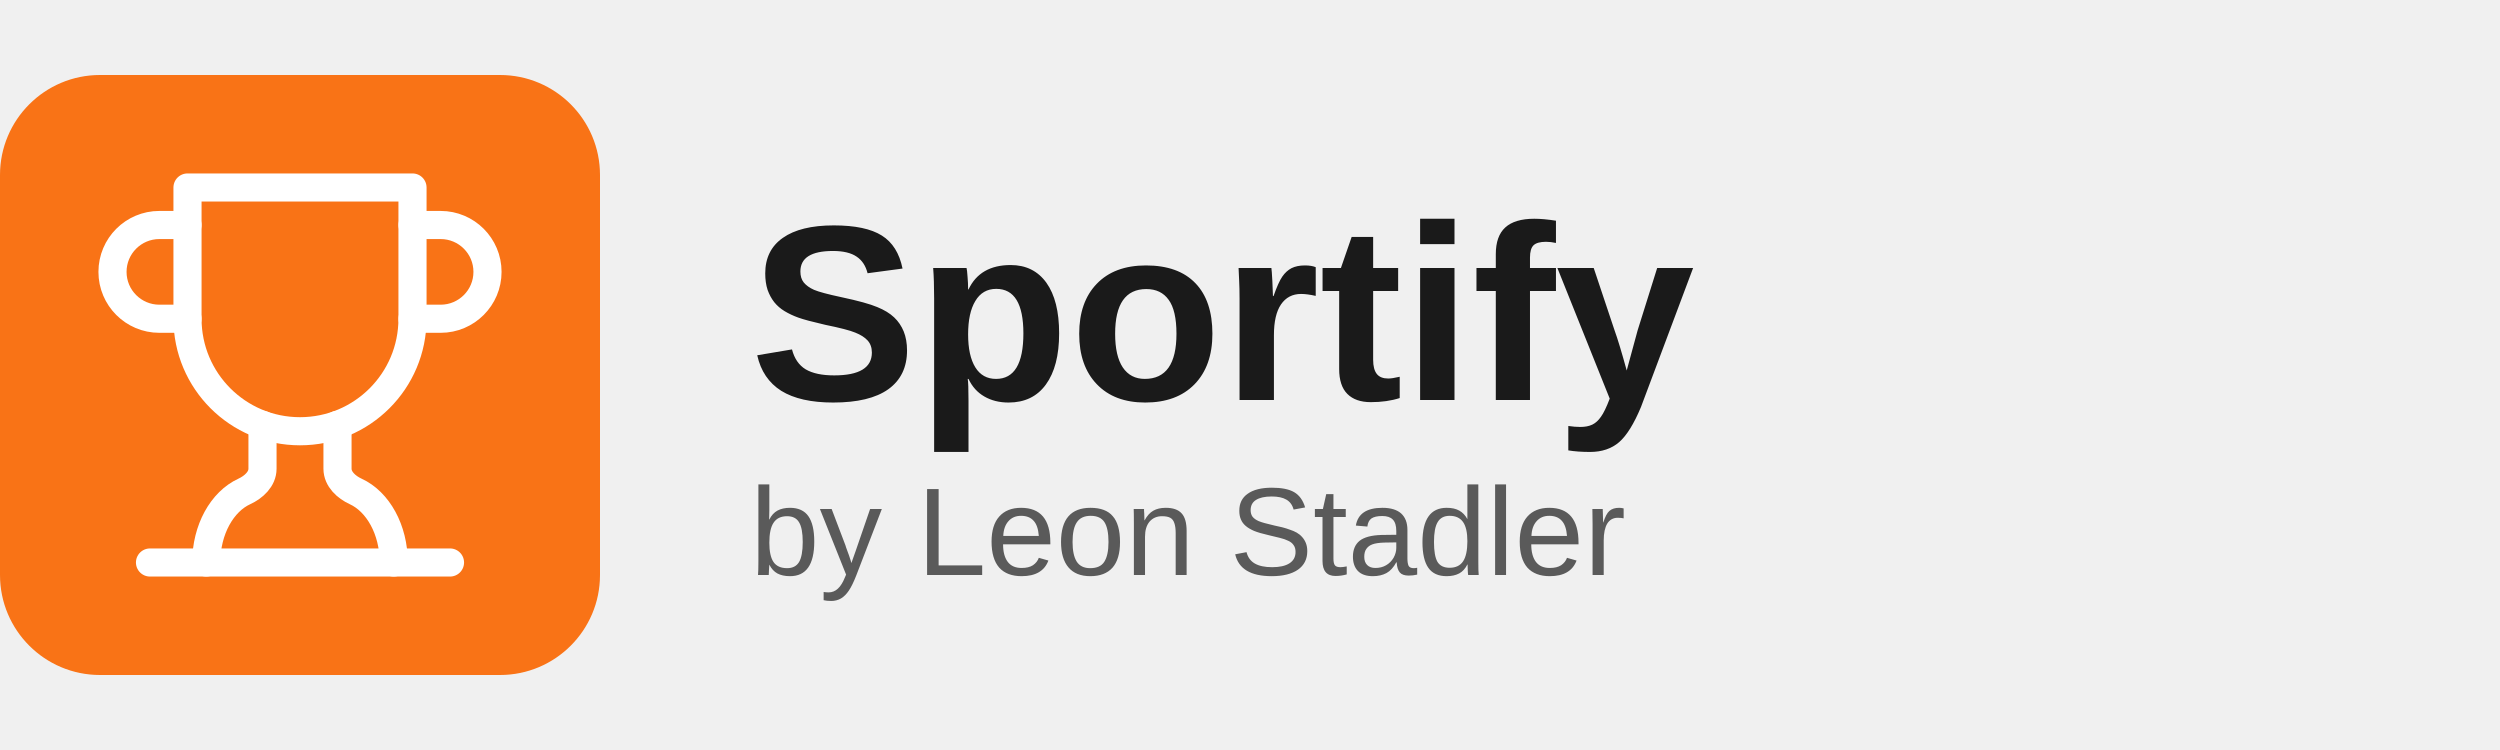
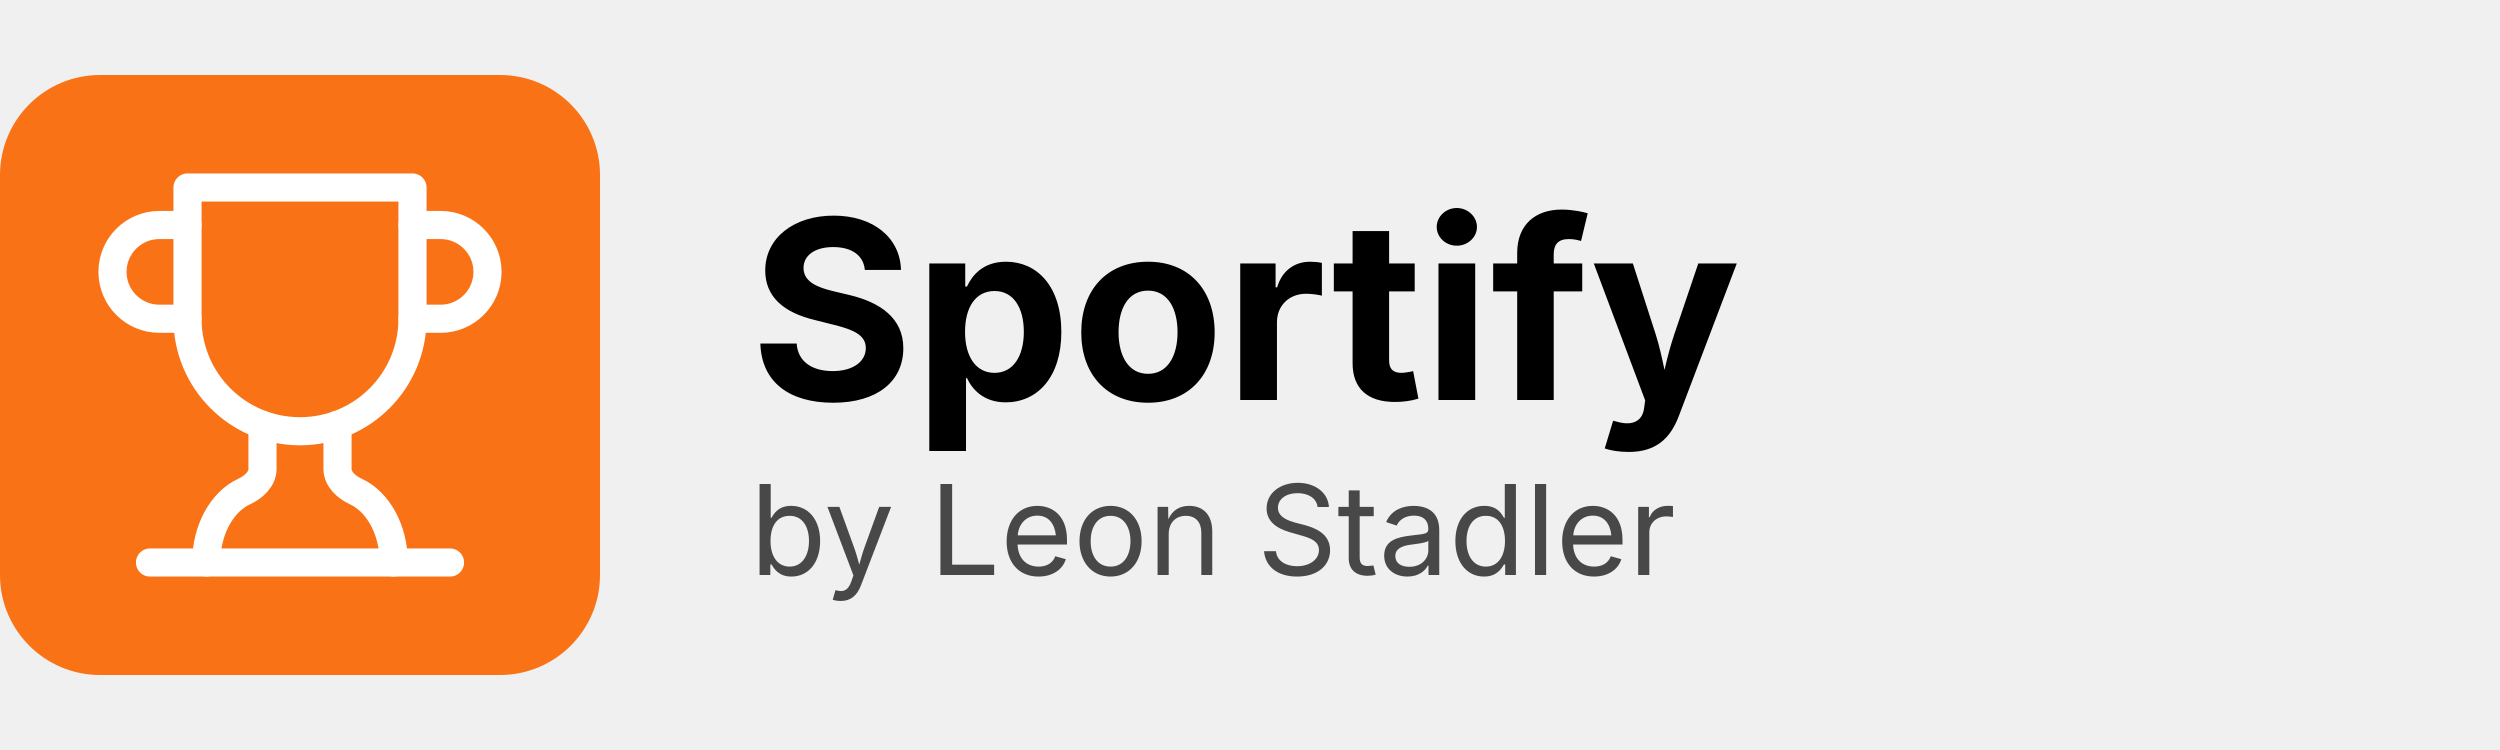
<svg xmlns="http://www.w3.org/2000/svg" width="200" height="60" viewBox="0 0 200 60">
  <defs>
    <style>
      .trophy-icon { fill: none; stroke: #FFFFFF; stroke-width: 1.5; stroke-linecap: round; stroke-linejoin: round; }
      
-       /* Light Mode (Default) - entspricht hsl(222.2 84% 4.9%) = #1a1a1a */
+       /* Verwende CSS-Variablen aus dem Design-System für automatische Theme-Unterstützung */
+       /* Fallback-Farben für den Fall, dass CSS-Variablen nicht verfügbar sind */
      .logo-text { 
-         font-family: system-ui, -apple-system, BlinkMacSystemFont, 'Segoe UI', Arial, sans-serif; 
-         font-weight: bold; 
-         fill: #1a1a1a; 
+         font-family: 'Inter', system-ui, -apple-system, BlinkMacSystemFont, 'Segoe UI', Arial, sans-serif; 
+         font-weight: 700; 
+         fill: hsl(var(--foreground, 222.2 84% 4.9%)); 
      }
      .logo-subtext { 
-         font-family: system-ui, -apple-system, BlinkMacSystemFont, 'Segoe UI', Arial, sans-serif; 
-         fill: #1a1a1a; 
+         font-family: 'Inter', system-ui, -apple-system, BlinkMacSystemFont, 'Segoe UI', Arial, sans-serif; 
+         fill: hsl(var(--foreground, 222.2 84% 4.9%)); 
        opacity: 0.7; 
      }
      
-       /* Dark Mode - entspricht hsl(210 20% 98%) = #f8fafc */
+       /* Dark Mode via prefers-color-scheme (für externe Verwendung) */
      @media (prefers-color-scheme: dark) {
        .logo-text { 
-           fill: #f8fafc; 
+           fill: hsl(var(--foreground, 210 20% 98%)); 
        }
        .logo-subtext { 
-           fill: #f8fafc; 
+           fill: hsl(var(--foreground, 210 20% 98%)); 
        }
      }
      
-       /* Alternative: Reagiere auf CSS-Variable (wird per JavaScript gesetzt) */
-       .logo-text[data-theme="dark"],
-       .logo-subtext[data-theme="dark"] {
-         fill: #f8fafc;
+       /* Dark Mode via .dark Klasse (funktioniert nur wenn SVG inline eingebettet ist) */
+       :root.dark .logo-text,
+       .dark .logo-text { 
+         fill: hsl(var(--foreground, 210 20% 98%)); 
+       }
+       :root.dark .logo-subtext,
+       .dark .logo-subtext { 
+         fill: hsl(var(--foreground, 210 20% 98%)); 
      }
    </style>
  </defs>
  <rect x="0" y="6" width="48" height="48" rx="8" fill="#F97316" />
  <g transform="translate(24, 30)">
    <g transform="scale(1.5)">
      <g transform="translate(-12, -12)">
        <path d="M6 9H4.5a2.5 2.5 0 0 1 0-5H6" class="trophy-icon" />
        <path d="M18 9h1.5a2.5 2.5 0 0 0 0-5H18" class="trophy-icon" />
        <path d="M4 22h16" class="trophy-icon" />
        <path d="M10 14.66V17c0 .55-.47.98-.97 1.21C7.85 18.75 7 20.24 7 22" class="trophy-icon" />
        <path d="M14 14.66V17c0 .55.47.98.97 1.21C16.15 18.75 17 20.24 17 22" class="trophy-icon" />
        <path d="M18 2H6v7a6 6 0 0 0 12 0V2Z" class="trophy-icon" />
      </g>
    </g>
  </g>
  <text x="60" y="32" font-size="20" class="logo-text">Sportify</text>
  <text x="60" y="46" font-size="10" class="logo-subtext">by Leon Stadler</text>
</svg>
